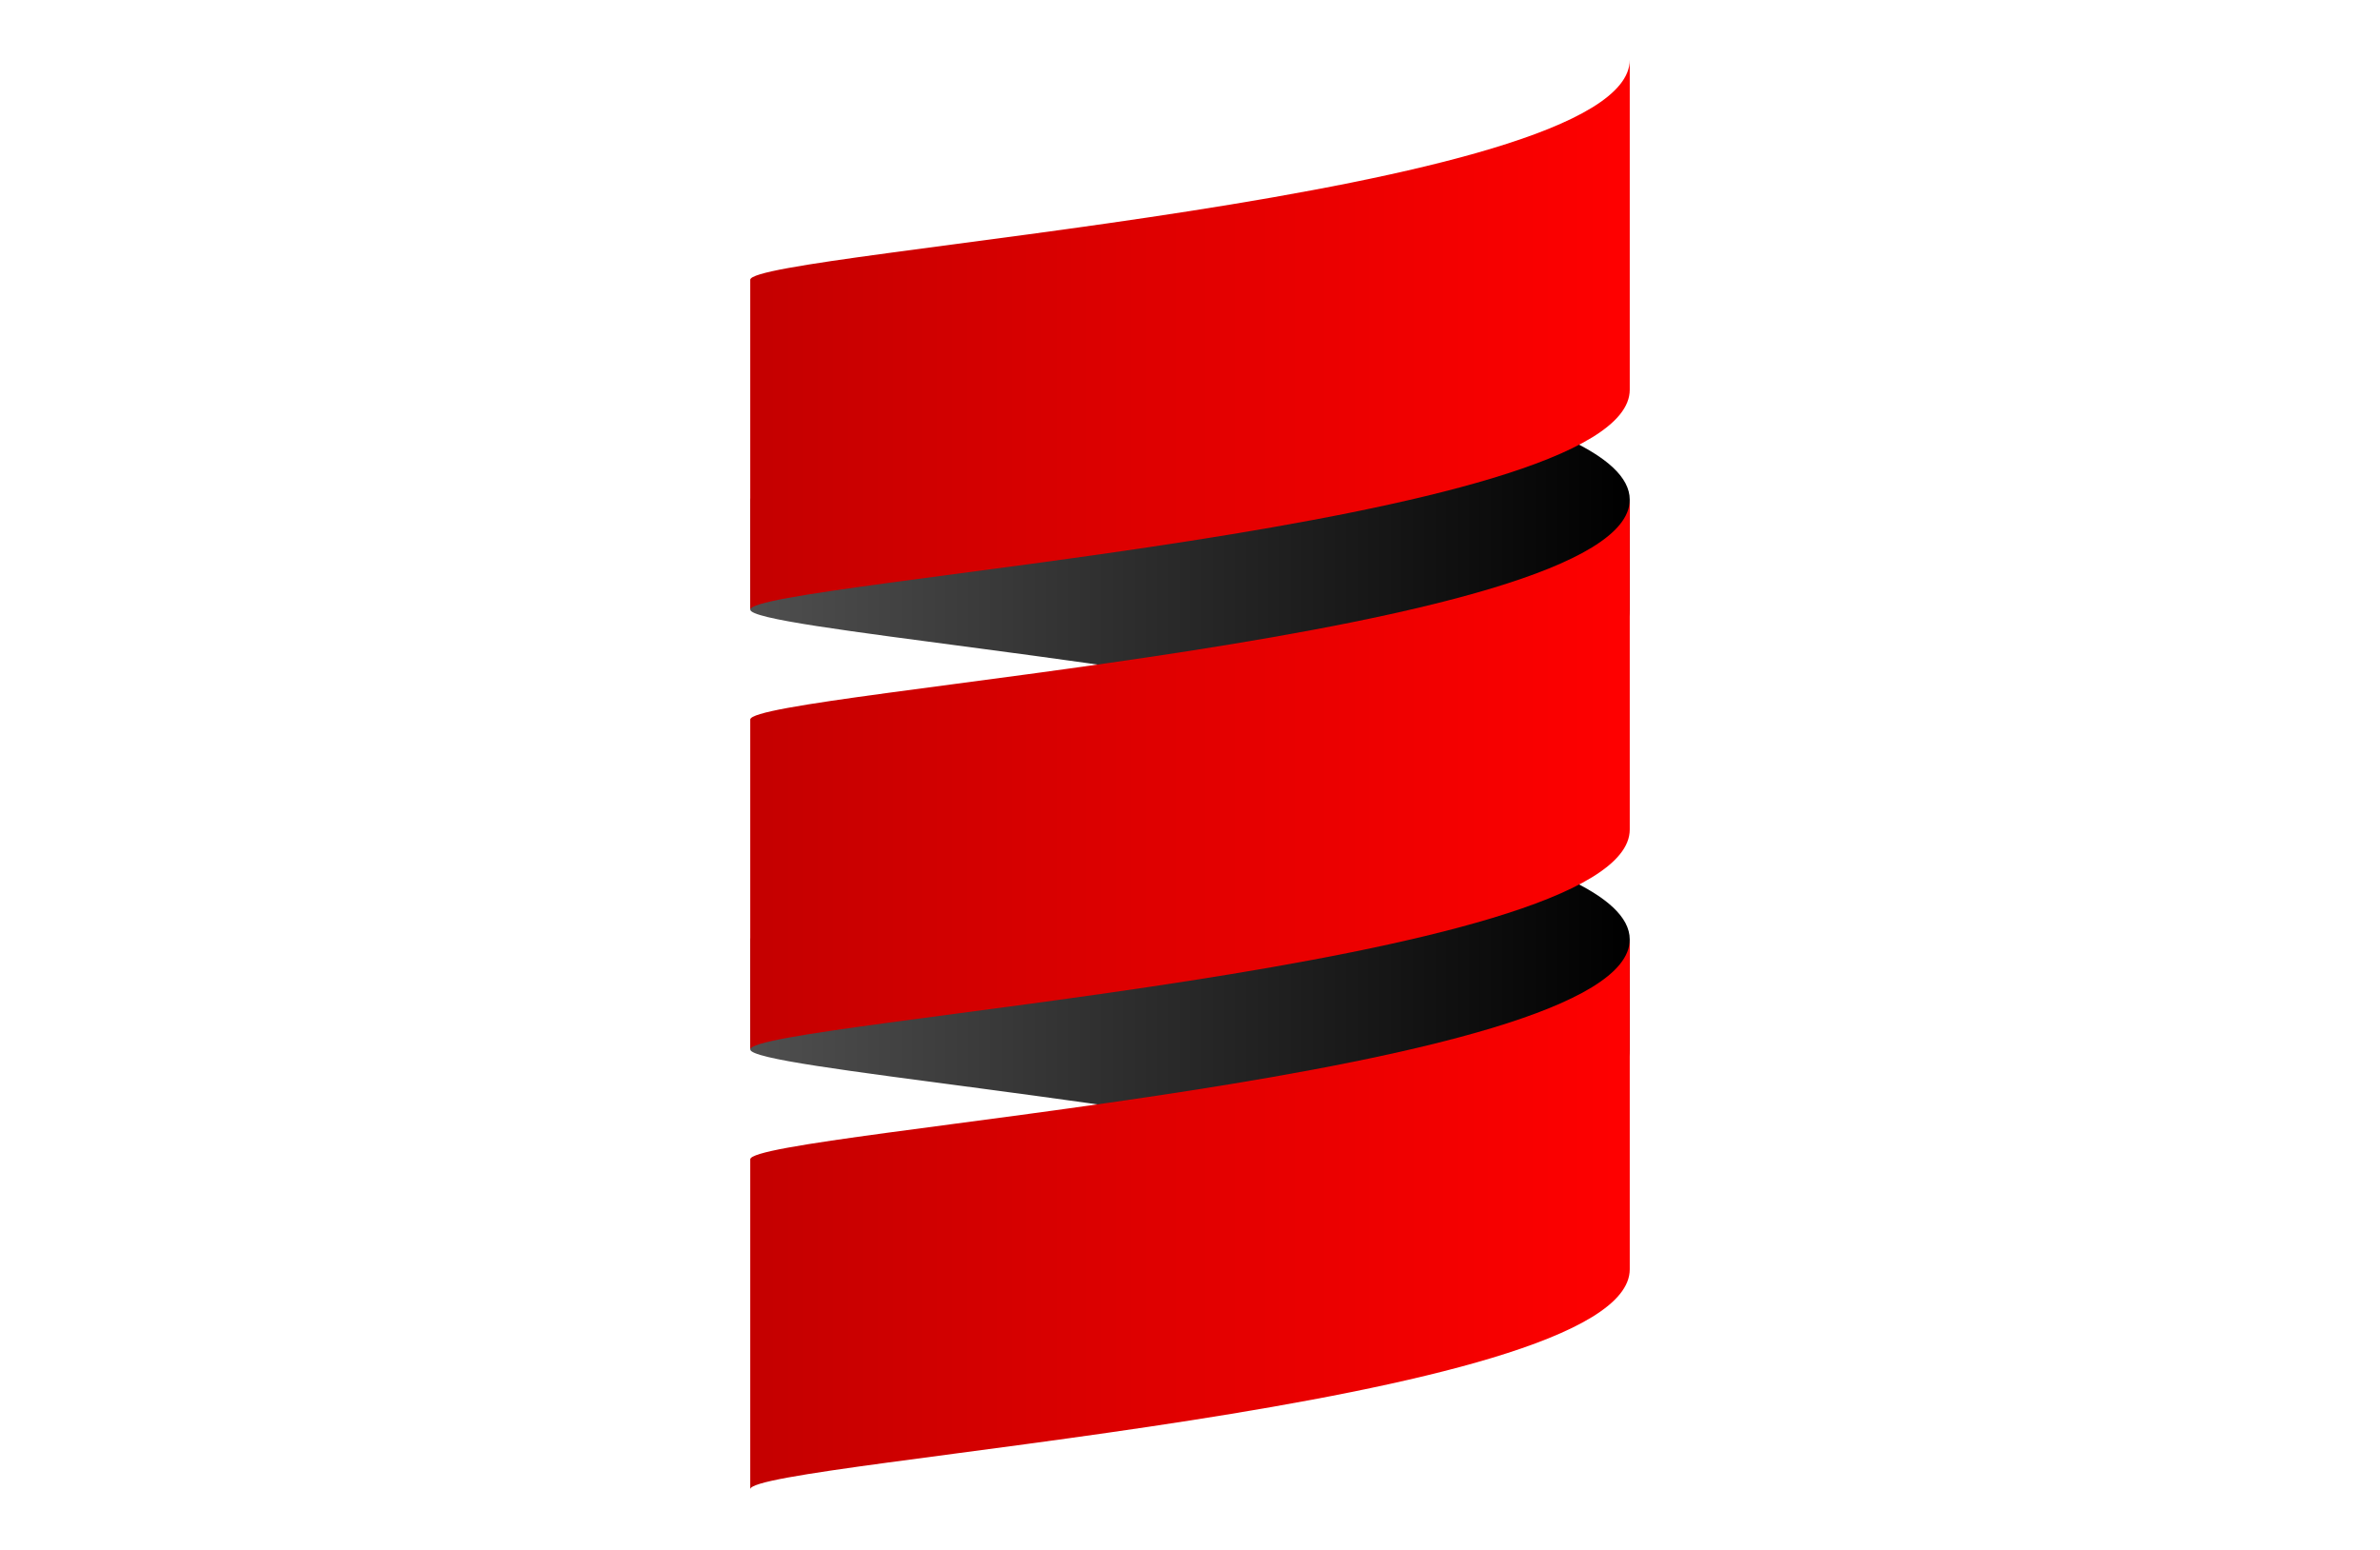
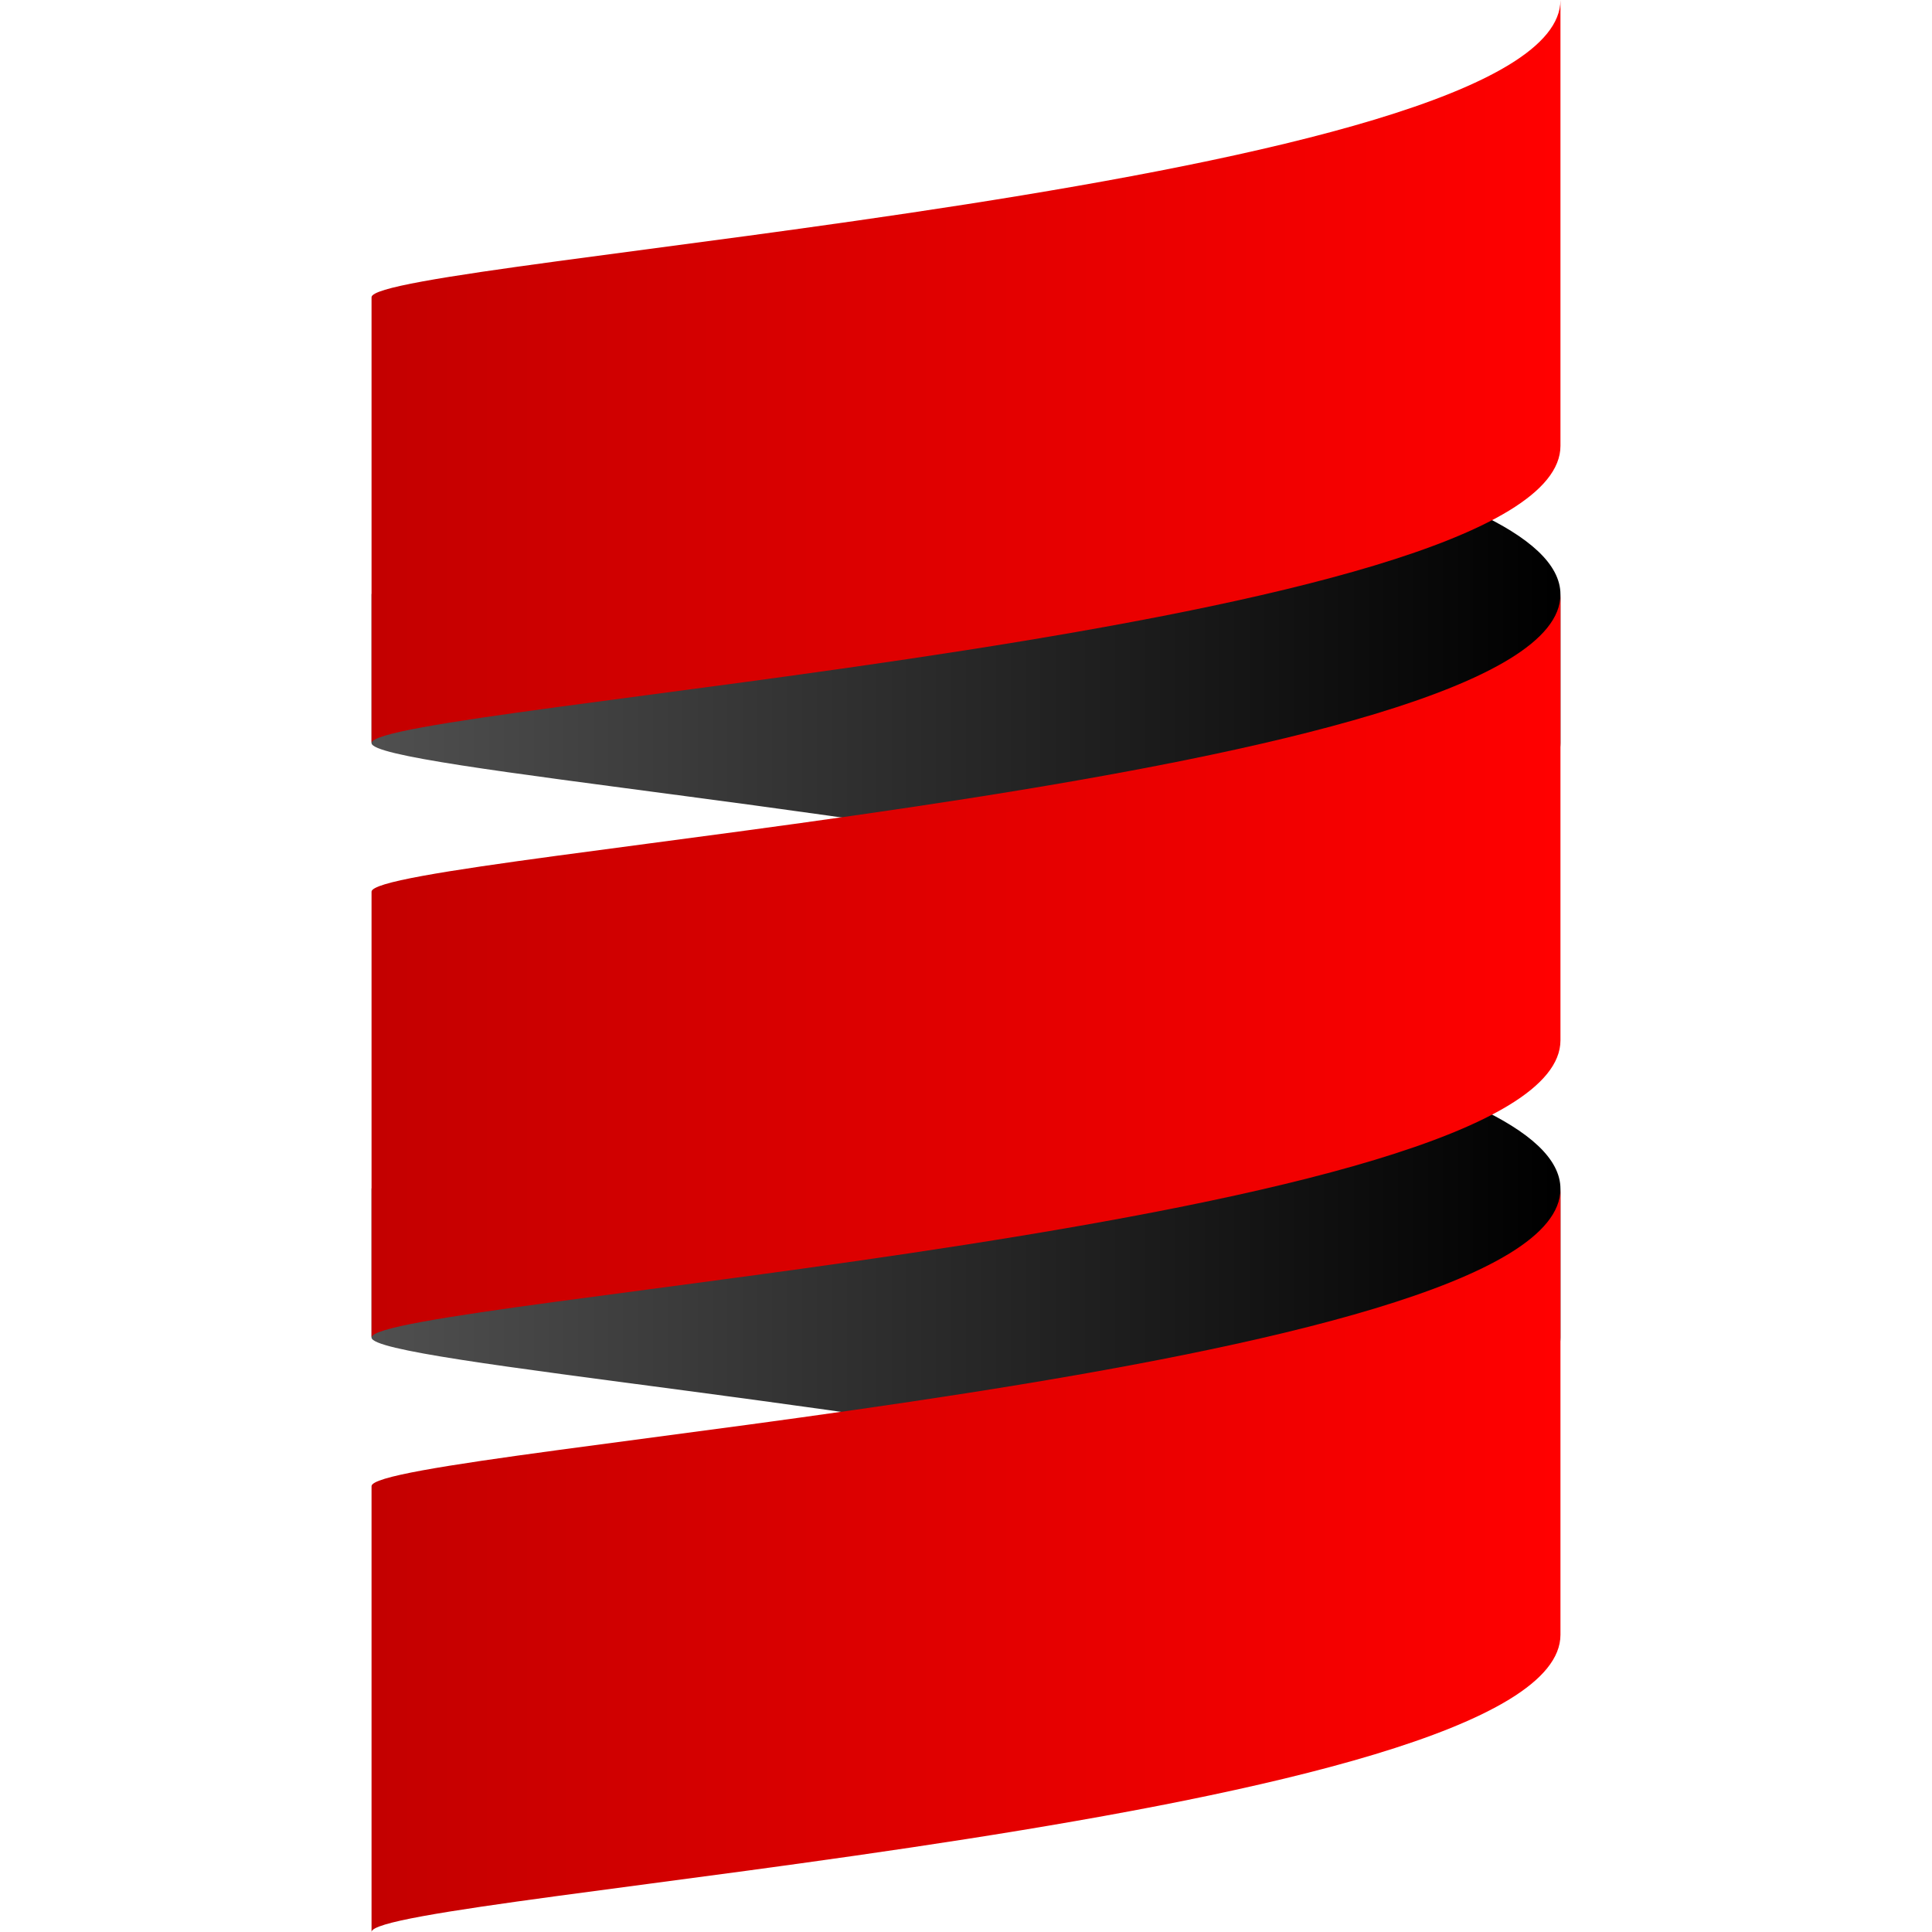
- <svg xmlns="http://www.w3.org/2000/svg" version="1.1" id="katman_1" x="0px" y="0px" viewBox="0 0 4162 2709.3" style="enable-background:new 0 0 4162 2709.3;" xml:space="preserve">
-   <style type="text/css">
- 	.st0{fill:url(#SVGID_1_);}
- 	.st1{fill:url(#SVGID_2_);}
- 	.st2{fill:url(#SVGID_3_);}
- 	.st3{fill:url(#SVGID_4_);}
- 	.st4{fill:url(#SVGID_5_);}
- </style>
-   <linearGradient id="SVGID_1_" gradientUnits="userSpaceOnUse" x1="1082.149" y1="2353.733" x2="1083.149" y2="2353.733" gradientTransform="matrix(1538 0 0 576.75 -1663034 -1355776.875)">
-     <stop offset="0" style="stop-color:#4F4F4F" />
-     <stop offset="1" style="stop-color:#000000" />
-   </linearGradient>
-   <path class="st0" d="M1312,1642.7v192.3c0,32.4,699.2,86.7,1154.7,192.3c220.1-51,383.3-114,383.3-192.3v-192.3  c0-78.2-163.2-141.2-383.3-192.3C2011.2,1556,1312,1610.3,1312,1642.7" />
-   <linearGradient id="SVGID_2_" gradientUnits="userSpaceOnUse" x1="1082.149" y1="2353.733" x2="1083.149" y2="2353.733" gradientTransform="matrix(1538 0 0 576.75 -1663034 -1356545.875)">
-     <stop offset="0" style="stop-color:#4F4F4F" />
-     <stop offset="1" style="stop-color:#000000" />
-   </linearGradient>
-   <path class="st1" d="M1312,873.7v192.2c0,32.4,699.2,86.7,1154.7,192.3c220.1-51,383.3-114,383.3-192.3V873.7  c0-78.2-163.2-141.2-383.3-192.3C2011.2,787,1312,841.3,1312,873.7" />
-   <linearGradient id="SVGID_3_" gradientUnits="userSpaceOnUse" x1="1082.149" y1="2353.907" x2="1083.149" y2="2353.907" gradientTransform="matrix(1538 0 0 961.25 -1663034 -2261338.5)">
-     <stop offset="0" style="stop-color:#C40000" />
-     <stop offset="1" style="stop-color:#FF0000" />
-   </linearGradient>
-   <path class="st2" d="M1312,1258.2v576.8c0-48.1,1538-144.2,1538-384.5V873.7C2850,1114,1312,1210.1,1312,1258.2" />
-   <linearGradient id="SVGID_4_" gradientUnits="userSpaceOnUse" x1="1082.149" y1="2353.907" x2="1083.149" y2="2353.907" gradientTransform="matrix(1538 0 0 961.25 -1663034 -2262107.5)">
-     <stop offset="0" style="stop-color:#C40000" />
-     <stop offset="1" style="stop-color:#FF0000" />
-   </linearGradient>
-   <path class="st3" d="M1312,489.2v576.8c0-48.1,1538-144.2,1538-384.5V104.7C2850,345,1312,441.1,1312,489.2" />
-   <linearGradient id="SVGID_5_" gradientUnits="userSpaceOnUse" x1="1082.149" y1="2353.907" x2="1083.149" y2="2353.907" gradientTransform="matrix(1538 0 0 961.25 -1663034 -2260569.5)">
-     <stop offset="0" style="stop-color:#C40000" />
-     <stop offset="1" style="stop-color:#FF0000" />
-   </linearGradient>
-   <path class="st4" d="M1312,2027.2v576.8c0-48.1,1538-144.2,1538-384.5v-576.8C2850,1883,1312,1979.1,1312,2027.2" />
+ <svg xmlns="http://www.w3.org/2000/svg" width="800px" height="800px" viewBox="-80 0 416 416" version="1.1" preserveAspectRatio="xMidYMid">
+   <defs>
+     <linearGradient x1="0%" y1="50%" x2="100%" y2="50%" id="linearGradient-1">
+       <stop stop-color="#4F4F4F" offset="0%">
+ 
+ </stop>
+       <stop stop-color="#000000" offset="100%">
+ 
+ </stop>
+     </linearGradient>
+     <linearGradient x1="0%" y1="50%" x2="100%" y2="50%" id="linearGradient-2">
+       <stop stop-color="#C40000" offset="0%">
+ 
+ </stop>
+       <stop stop-color="#FF0000" offset="100%">
+ 
+ </stop>
+     </linearGradient>
+   </defs>
+   <g>
+     <path d="M0,288 L0,256 C0,250.606 116.377,241.572 192.199,224 L192.199,224 C228.828,232.491 256,242.969 256,256 L256,256 L256,288 C256,301.024 228.828,311.509 192.199,320 L192.199,320 C116.377,302.425 0,293.39 0,288" fill="url(#linearGradient-1)" transform="translate(128, 272) scale(1, -1) translate(-128, -272) ">
+ 
+ </path>
+     <path d="M0,160 L0,128 C0,122.606 116.377,113.572 192.199,96 L192.199,96 C228.828,104.491 256,114.969 256,128 L256,128 L256,160 C256,173.024 228.828,183.509 192.199,192 L192.199,192 C116.377,174.425 0,165.39 0,160" fill="url(#linearGradient-1)" transform="translate(128, 144) scale(1, -1) translate(-128, -144) ">
+ 
+ </path>
+     <path d="M0,224 L0,128 C0,136 256,152 256,192 L256,192 L256,288 C256,248 0,232 0,224" fill="url(#linearGradient-2)" transform="translate(128, 208) scale(1, -1) translate(-128, -208) ">
+ 
+ </path>
+     <path d="M0,96 L0,0 C0,8 256,24 256,64 L256,64 L256,160 C256,120 0,104 0,96" fill="url(#linearGradient-2)" transform="translate(128, 80) scale(1, -1) translate(-128, -80) ">
+ 
+ </path>
+     <path d="M0,352 L0,256 C0,264 256,280 256,320 L256,320 L256,416 C256,376 0,360 0,352" fill="url(#linearGradient-2)" transform="translate(128, 336) scale(1, -1) translate(-128, -336) ">
+ 
+ </path>
+   </g>
</svg>
